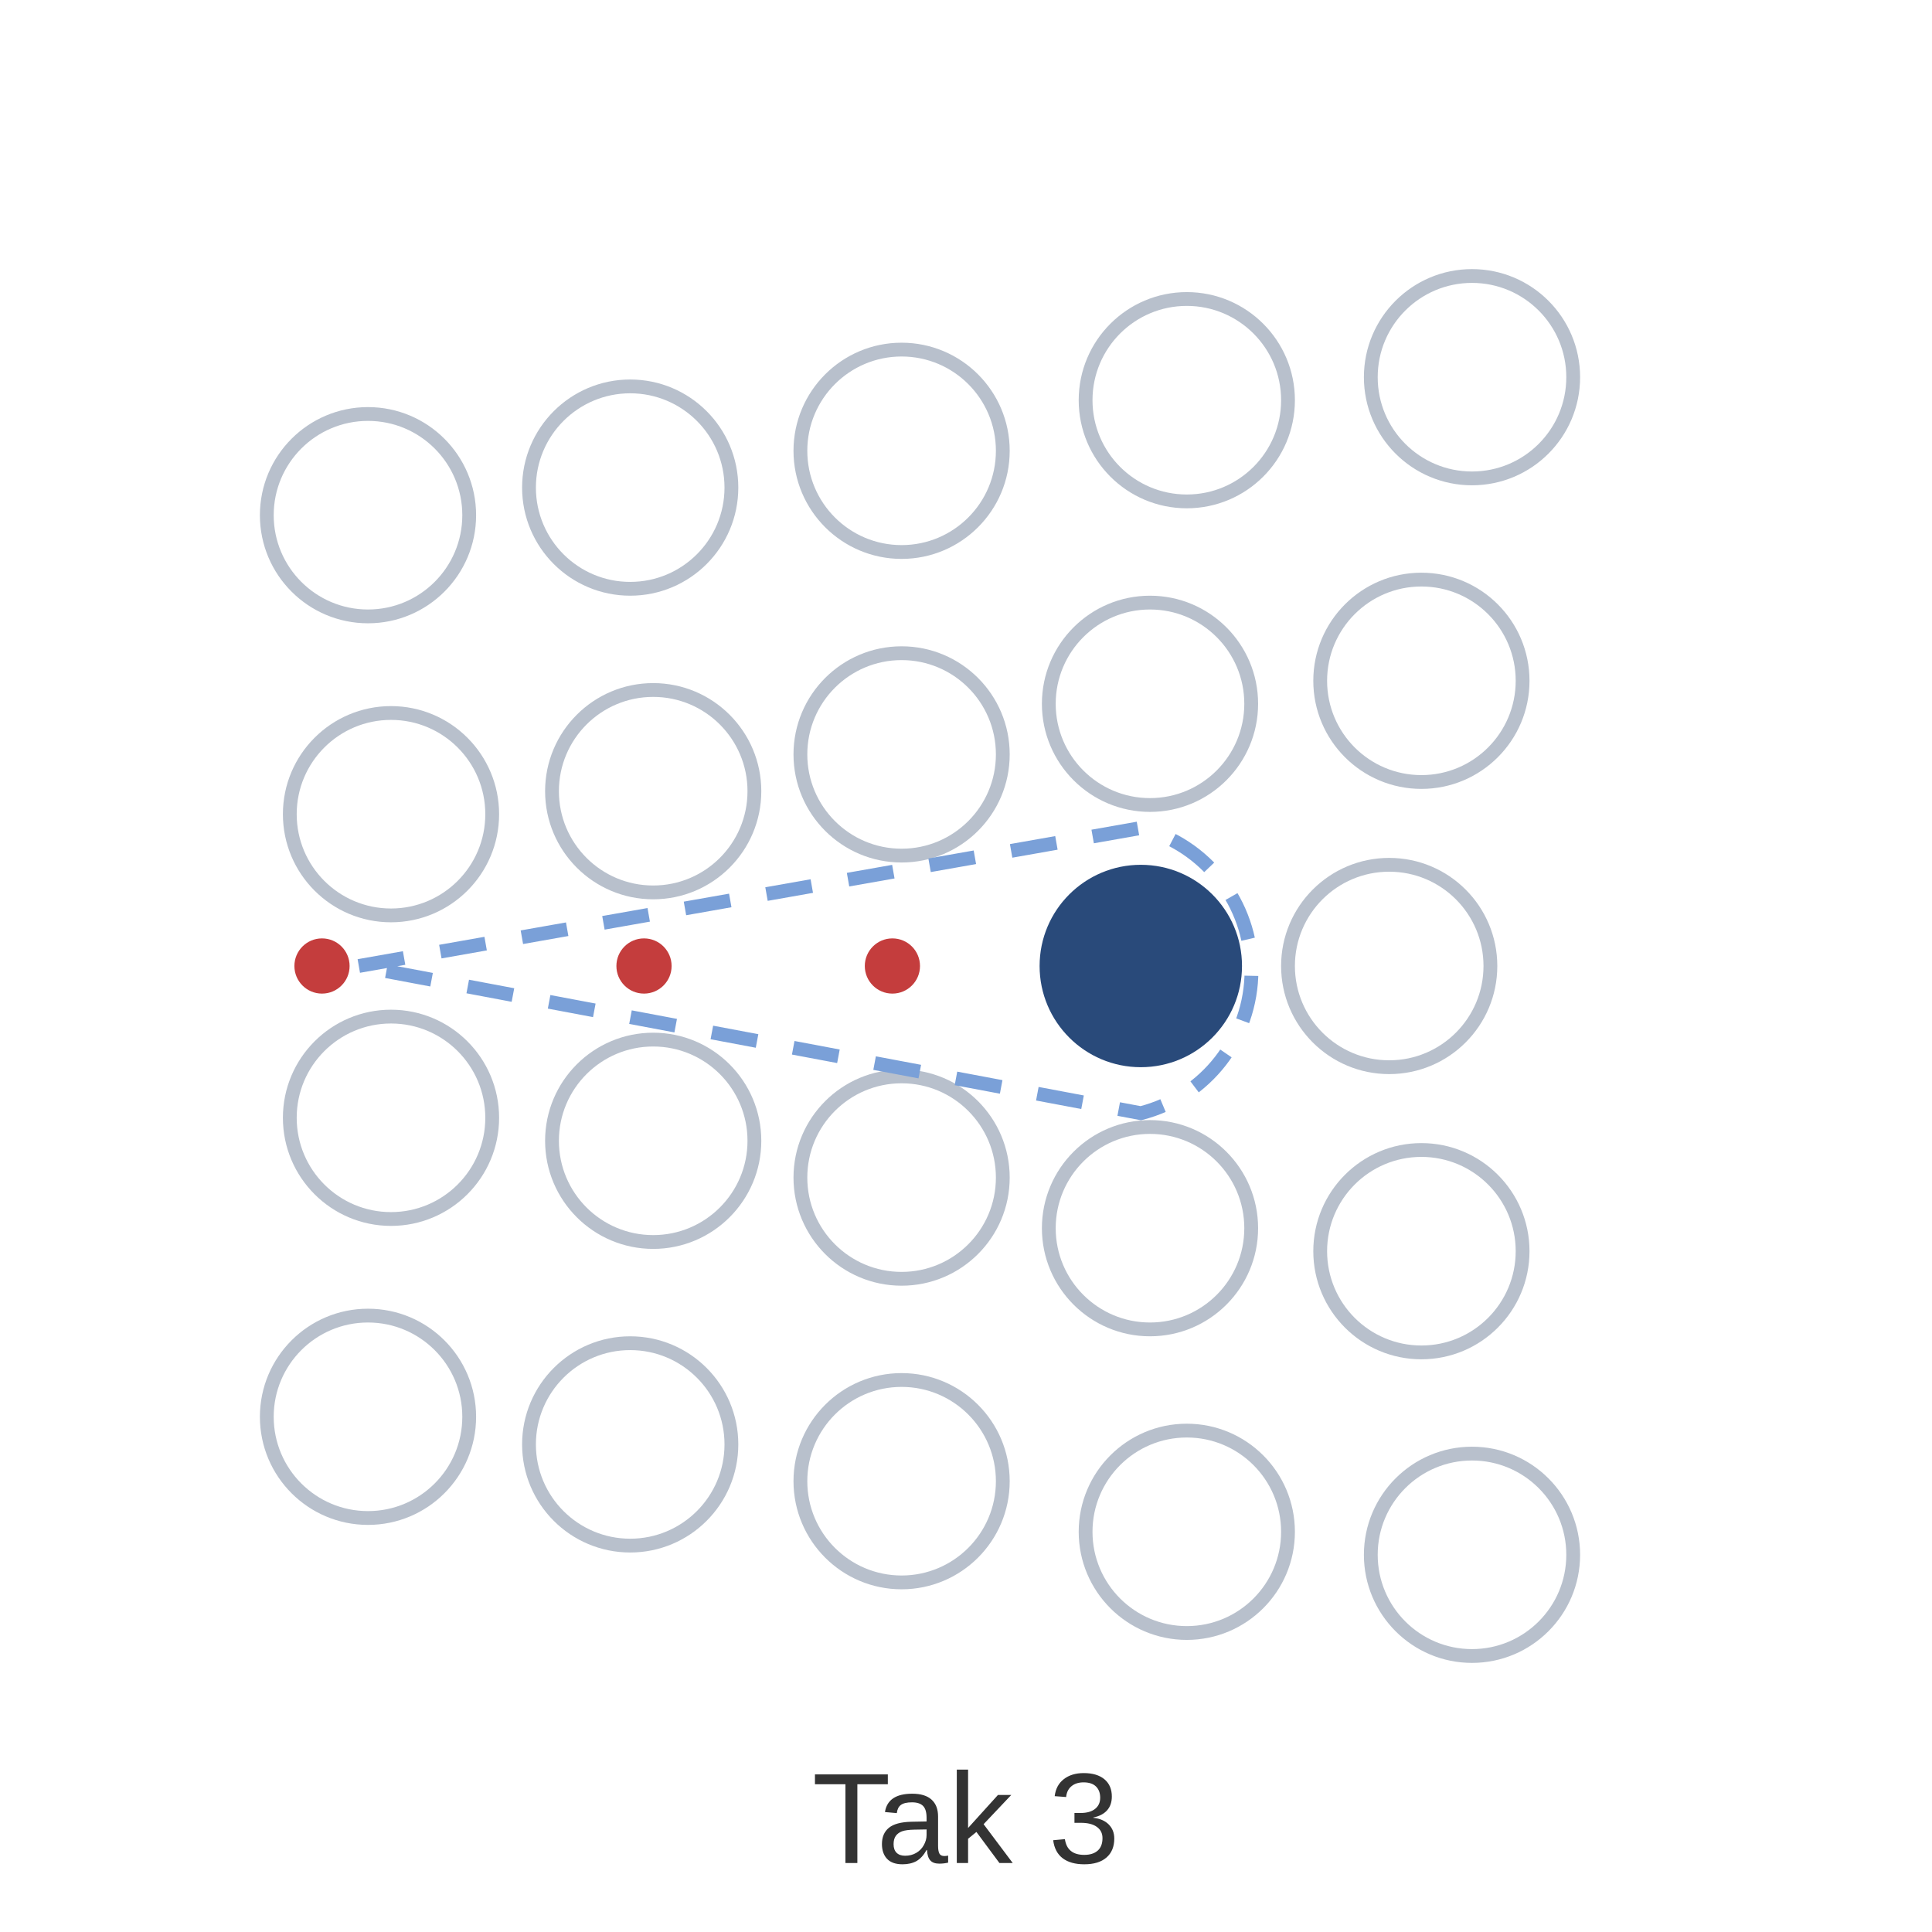
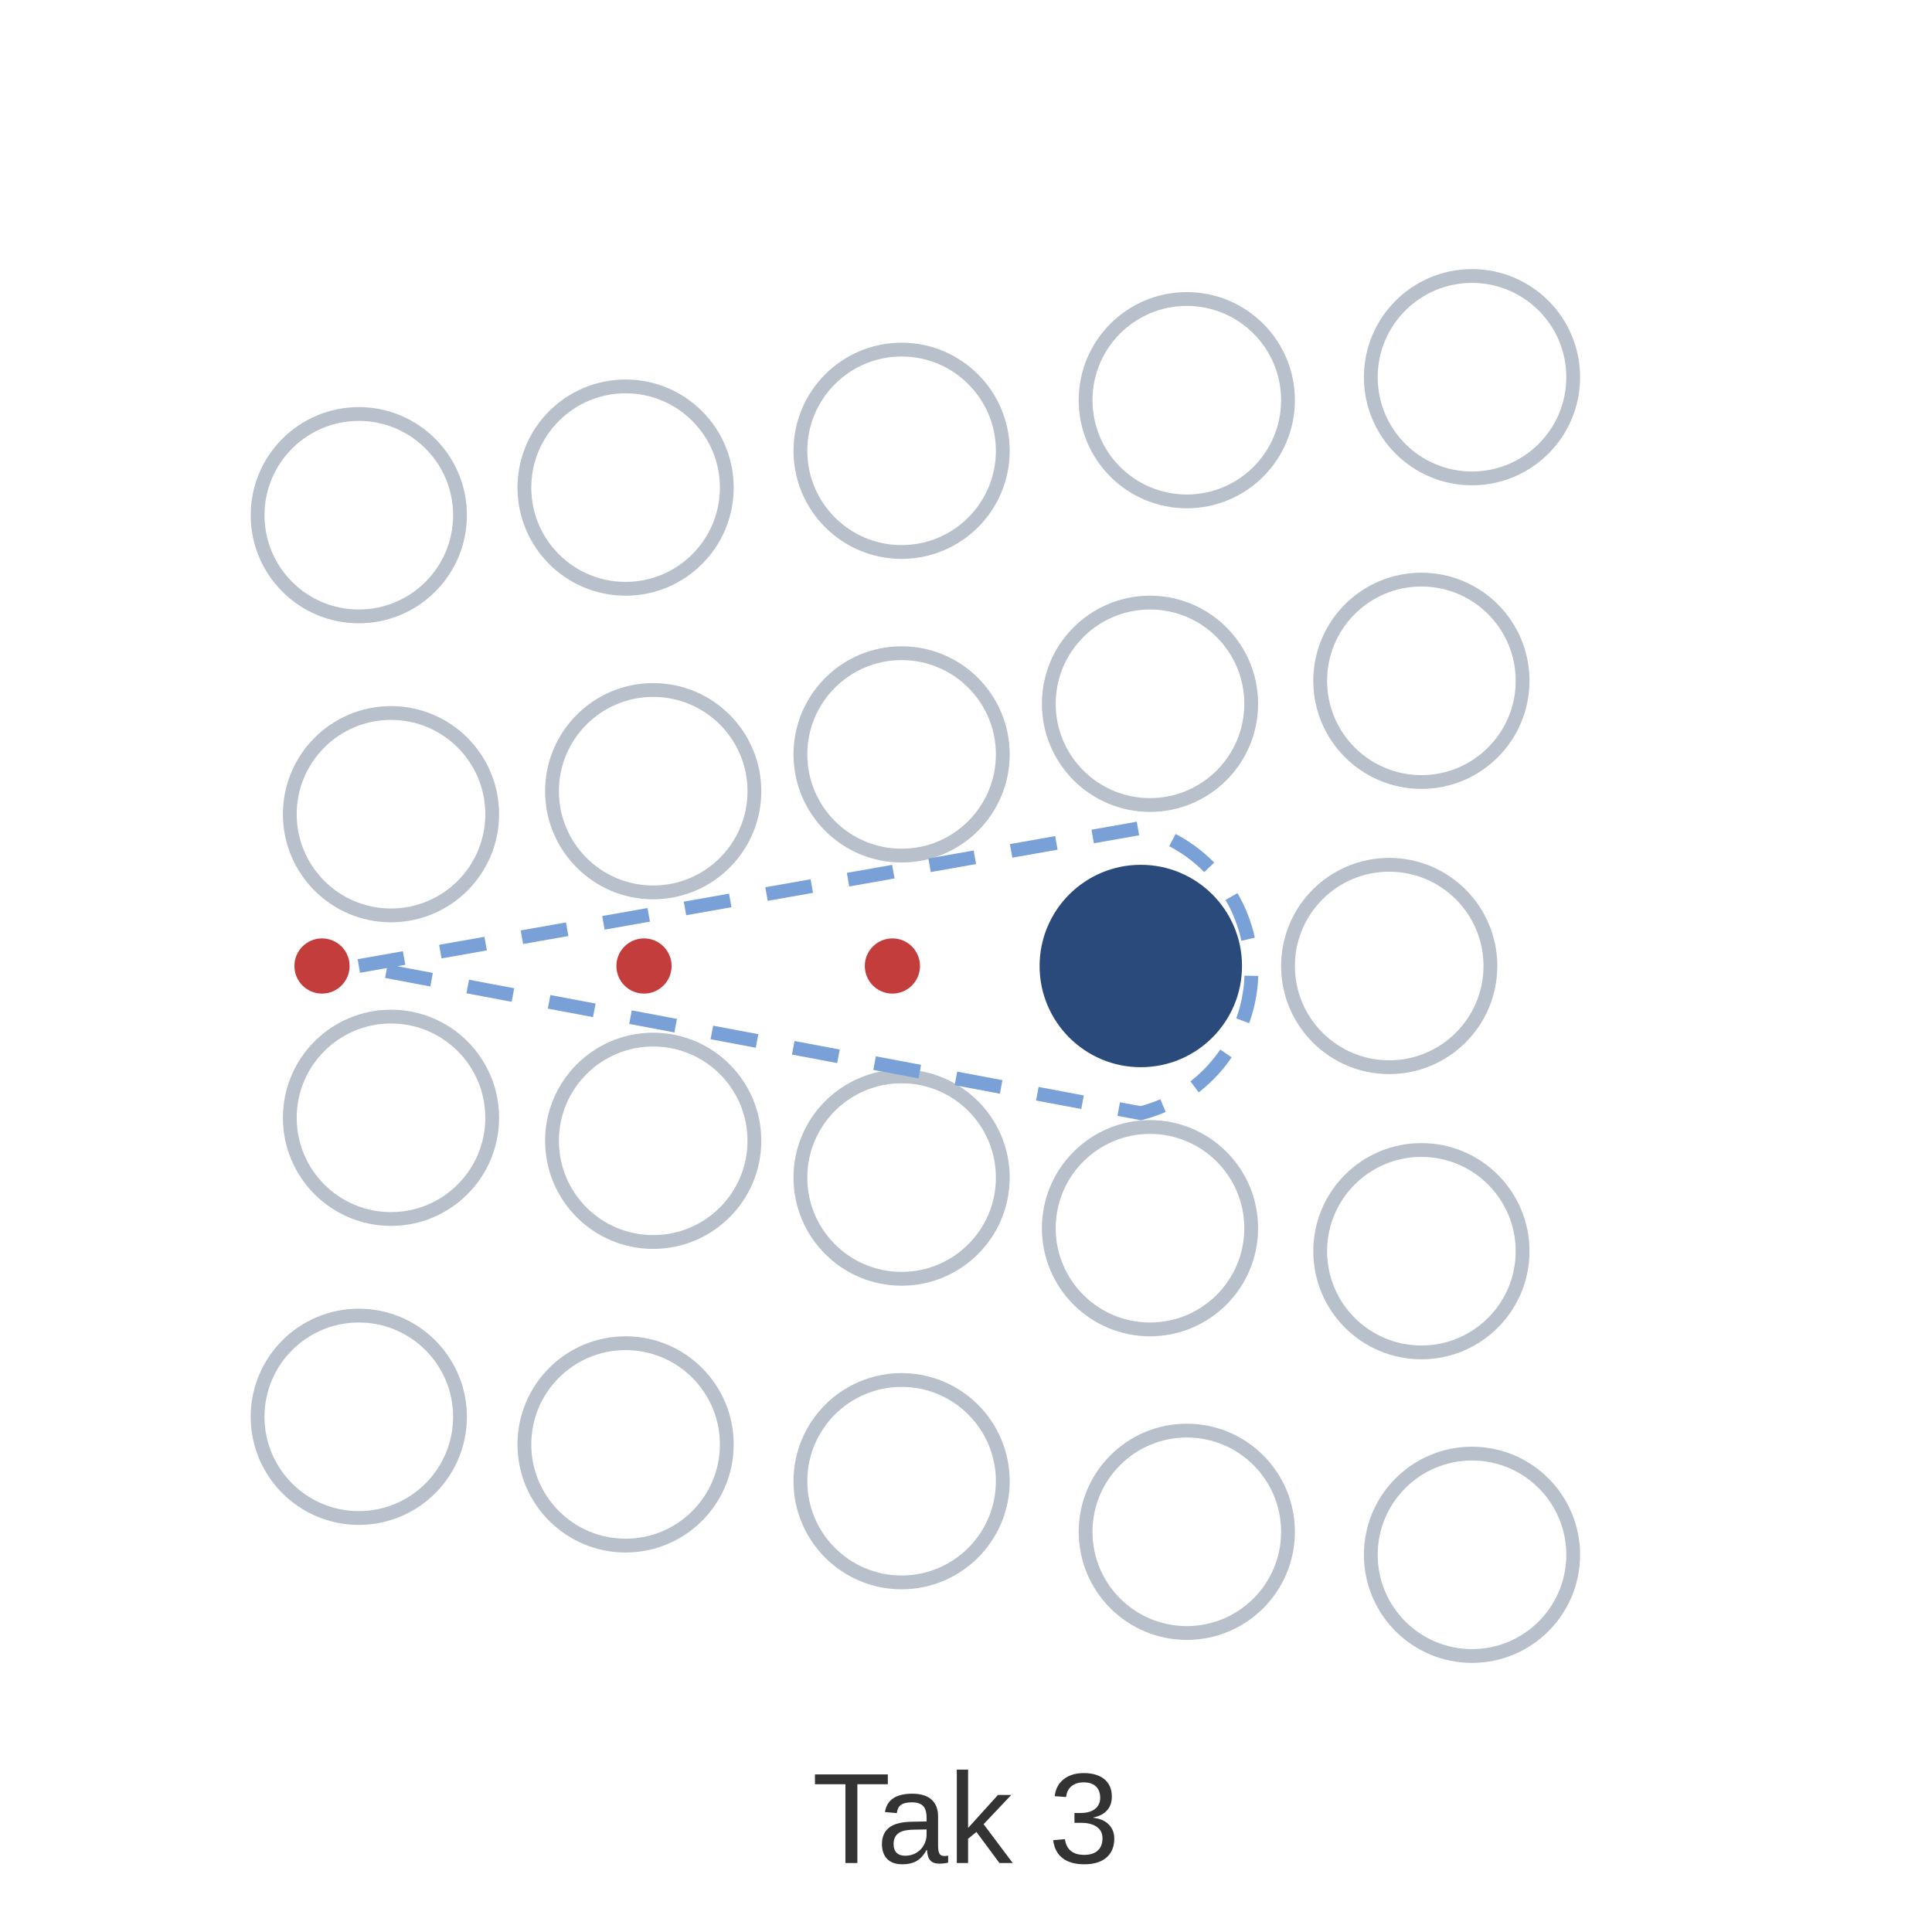
<svg xmlns="http://www.w3.org/2000/svg" width="420" height="420" viewBox="0 0 420 420">
  <rect width="100%" height="100%" fill="white" />
  <g fill="none" stroke="#b8c0cc" stroke-width="3">
-     <circle cx="80" cy="112" r="22" />
-     <circle cx="137" cy="106" r="22" />
+     <circle cx="78" cy="112" r="22" />
+     <circle cx="136" cy="106" r="22" />
    <circle cx="196" cy="98" r="22" />
    <circle cx="258" cy="87" r="22" />
    <circle cx="320" cy="82" r="22" />
    <circle cx="85" cy="177" r="22" />
    <circle cx="142" cy="172" r="22" />
    <circle cx="196" cy="164" r="22" />
    <circle cx="250" cy="153" r="22" />
    <circle cx="309" cy="148" r="22" />
    <circle cx="302" cy="210" r="22" />
    <circle cx="85" cy="243" r="22" />
    <circle cx="142" cy="248" r="22" />
    <circle cx="196" cy="256" r="22" />
    <circle cx="250" cy="267" r="22" />
    <circle cx="309" cy="272" r="22" />
-     <circle cx="80" cy="308" r="22" />
-     <circle cx="137" cy="314" r="22" />
+     <circle cx="78" cy="308" r="22" />
+     <circle cx="136" cy="314" r="22" />
    <circle cx="196" cy="322" r="22" />
    <circle cx="258" cy="333" r="22" />
    <circle cx="320" cy="338" r="22" />
  </g>
  <circle cx="248" cy="210" r="22" fill="#294a7a" />
  <circle cx="70" cy="210" r="6" fill="#c43d3d" />
  <circle cx="140" cy="210" r="6" fill="#c43d3d" />
  <circle cx="194" cy="210" r="6" fill="#c43d3d" />
  <path d="     M 78 210     L 248 180     A 32 32 0 0 1 248 242     Z" fill="none" stroke="#7aa0d8" stroke-width="3" stroke-dasharray="10 8" />
  <text x="210" y="405" text-anchor="middle" font-family="Arial, sans-serif" font-size="28" fill="#333">
    Tak 3
  </text>
</svg>
